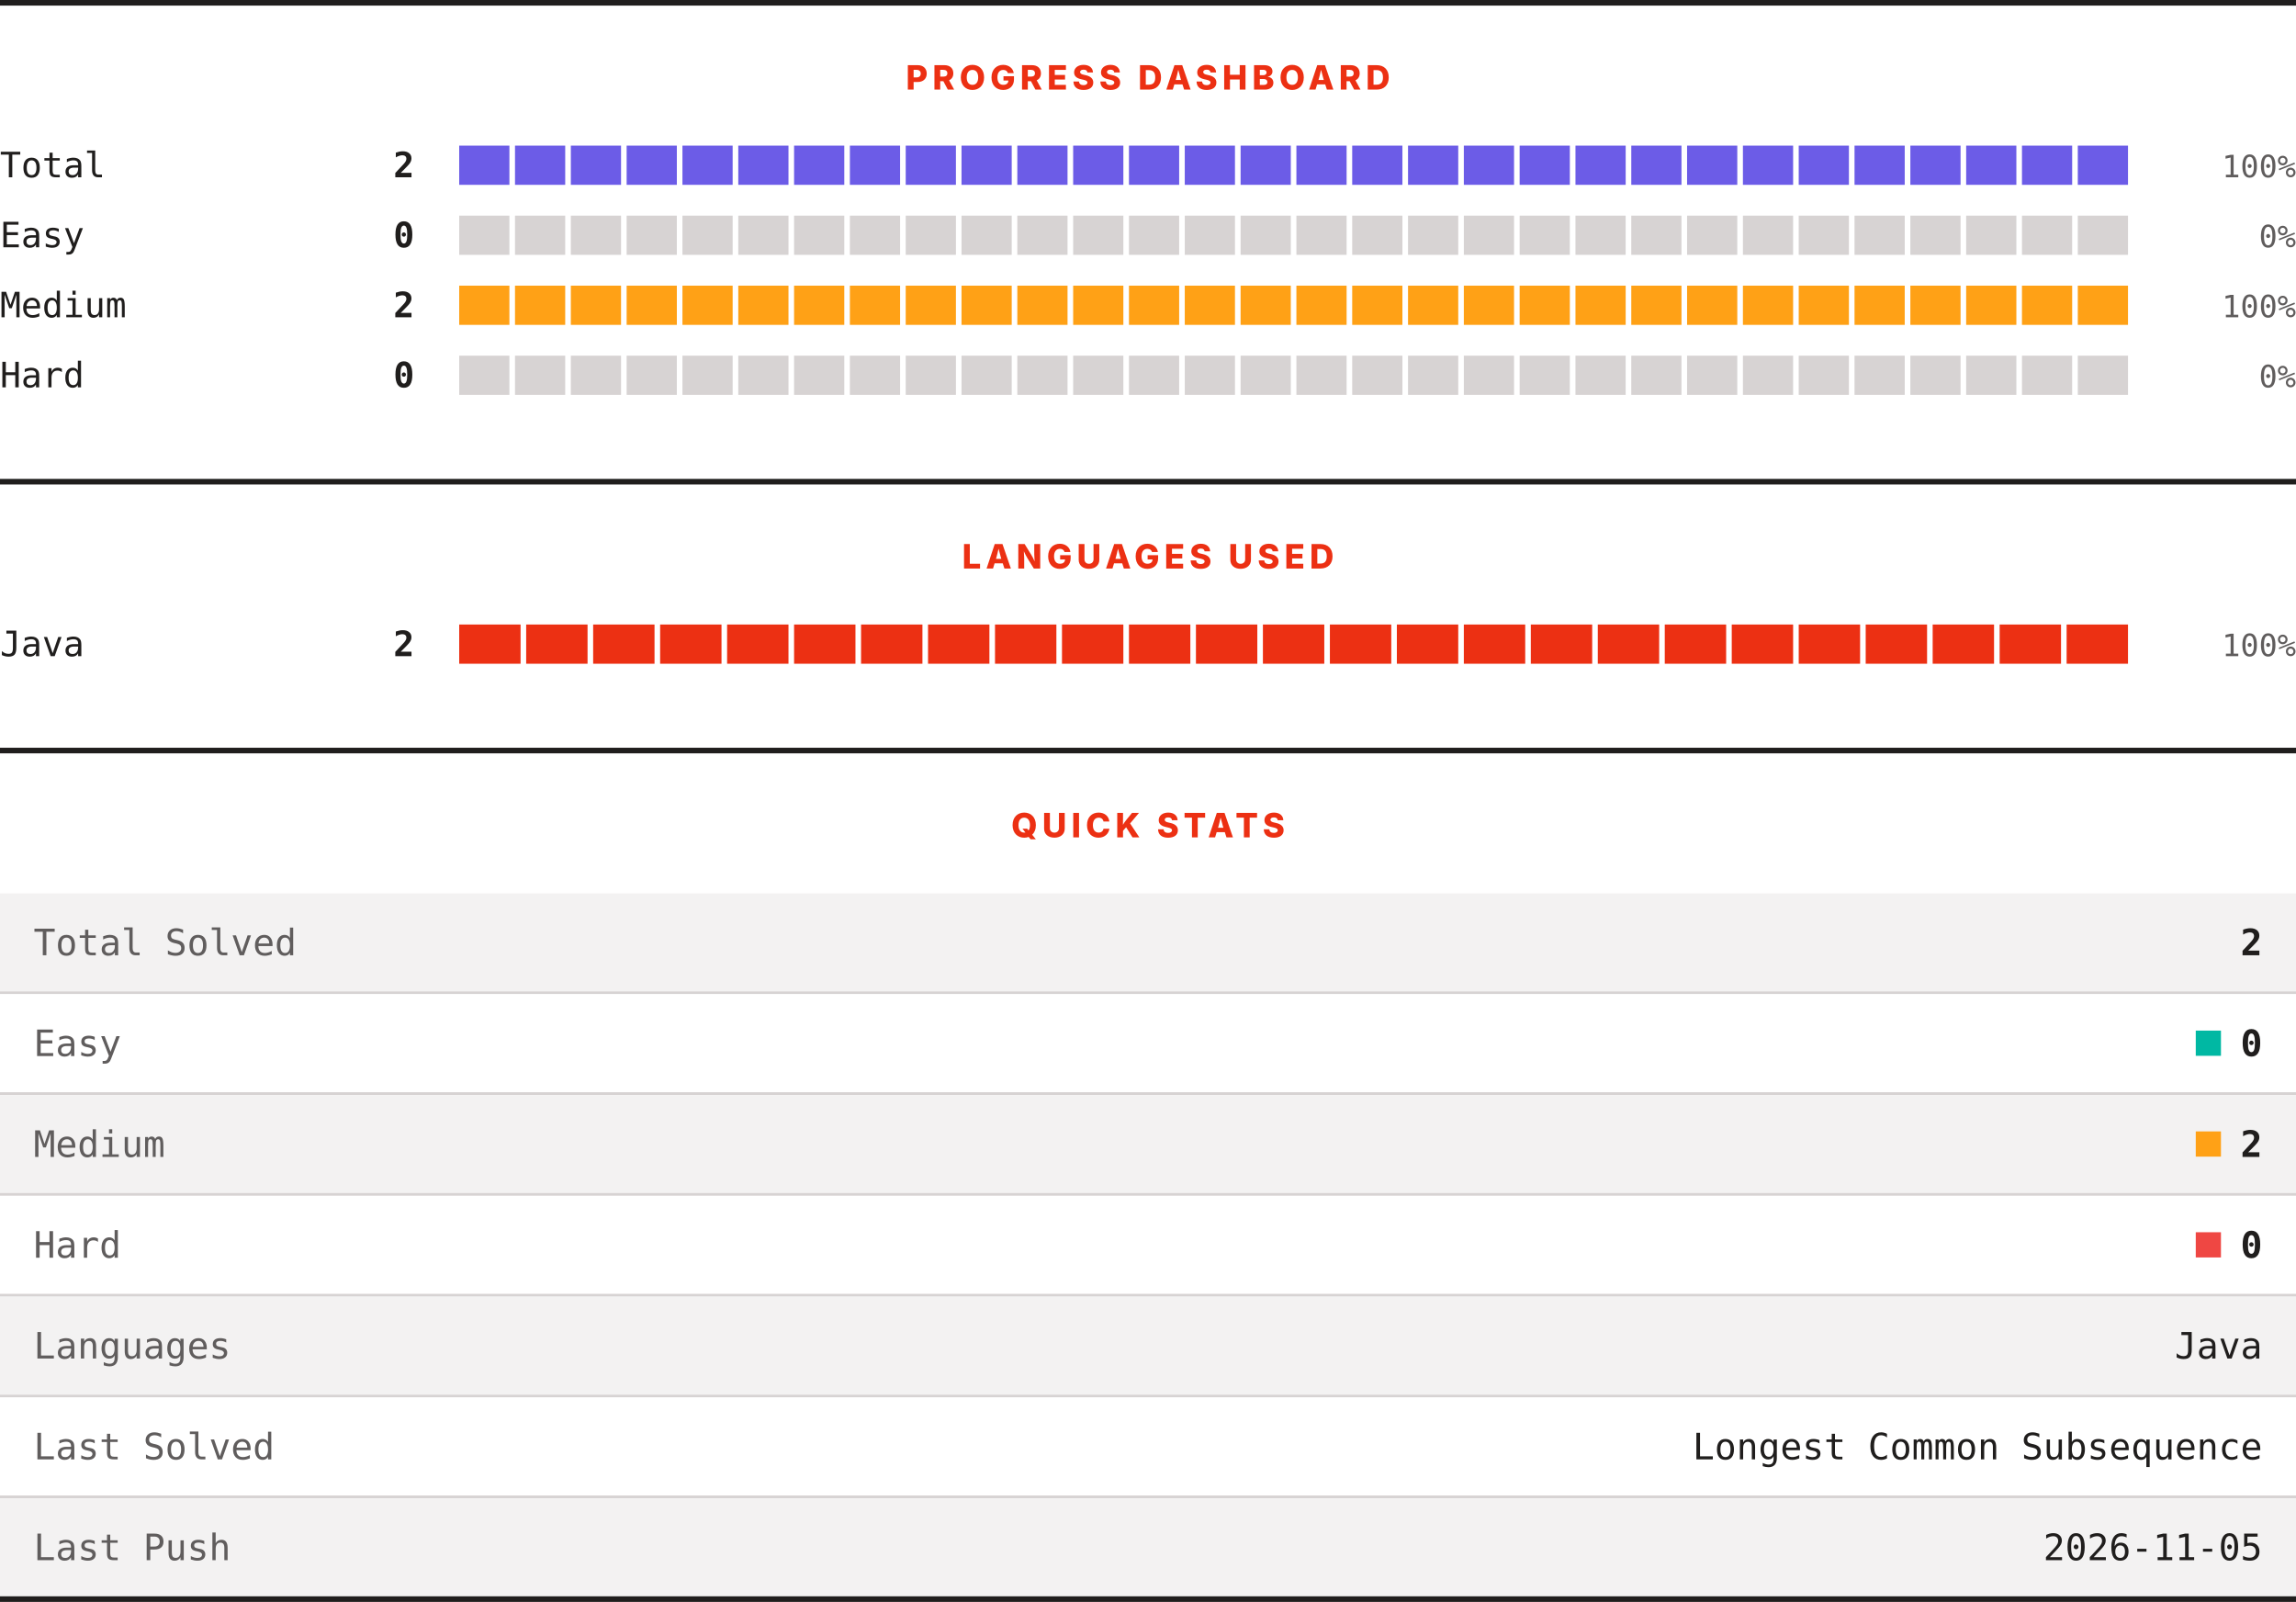
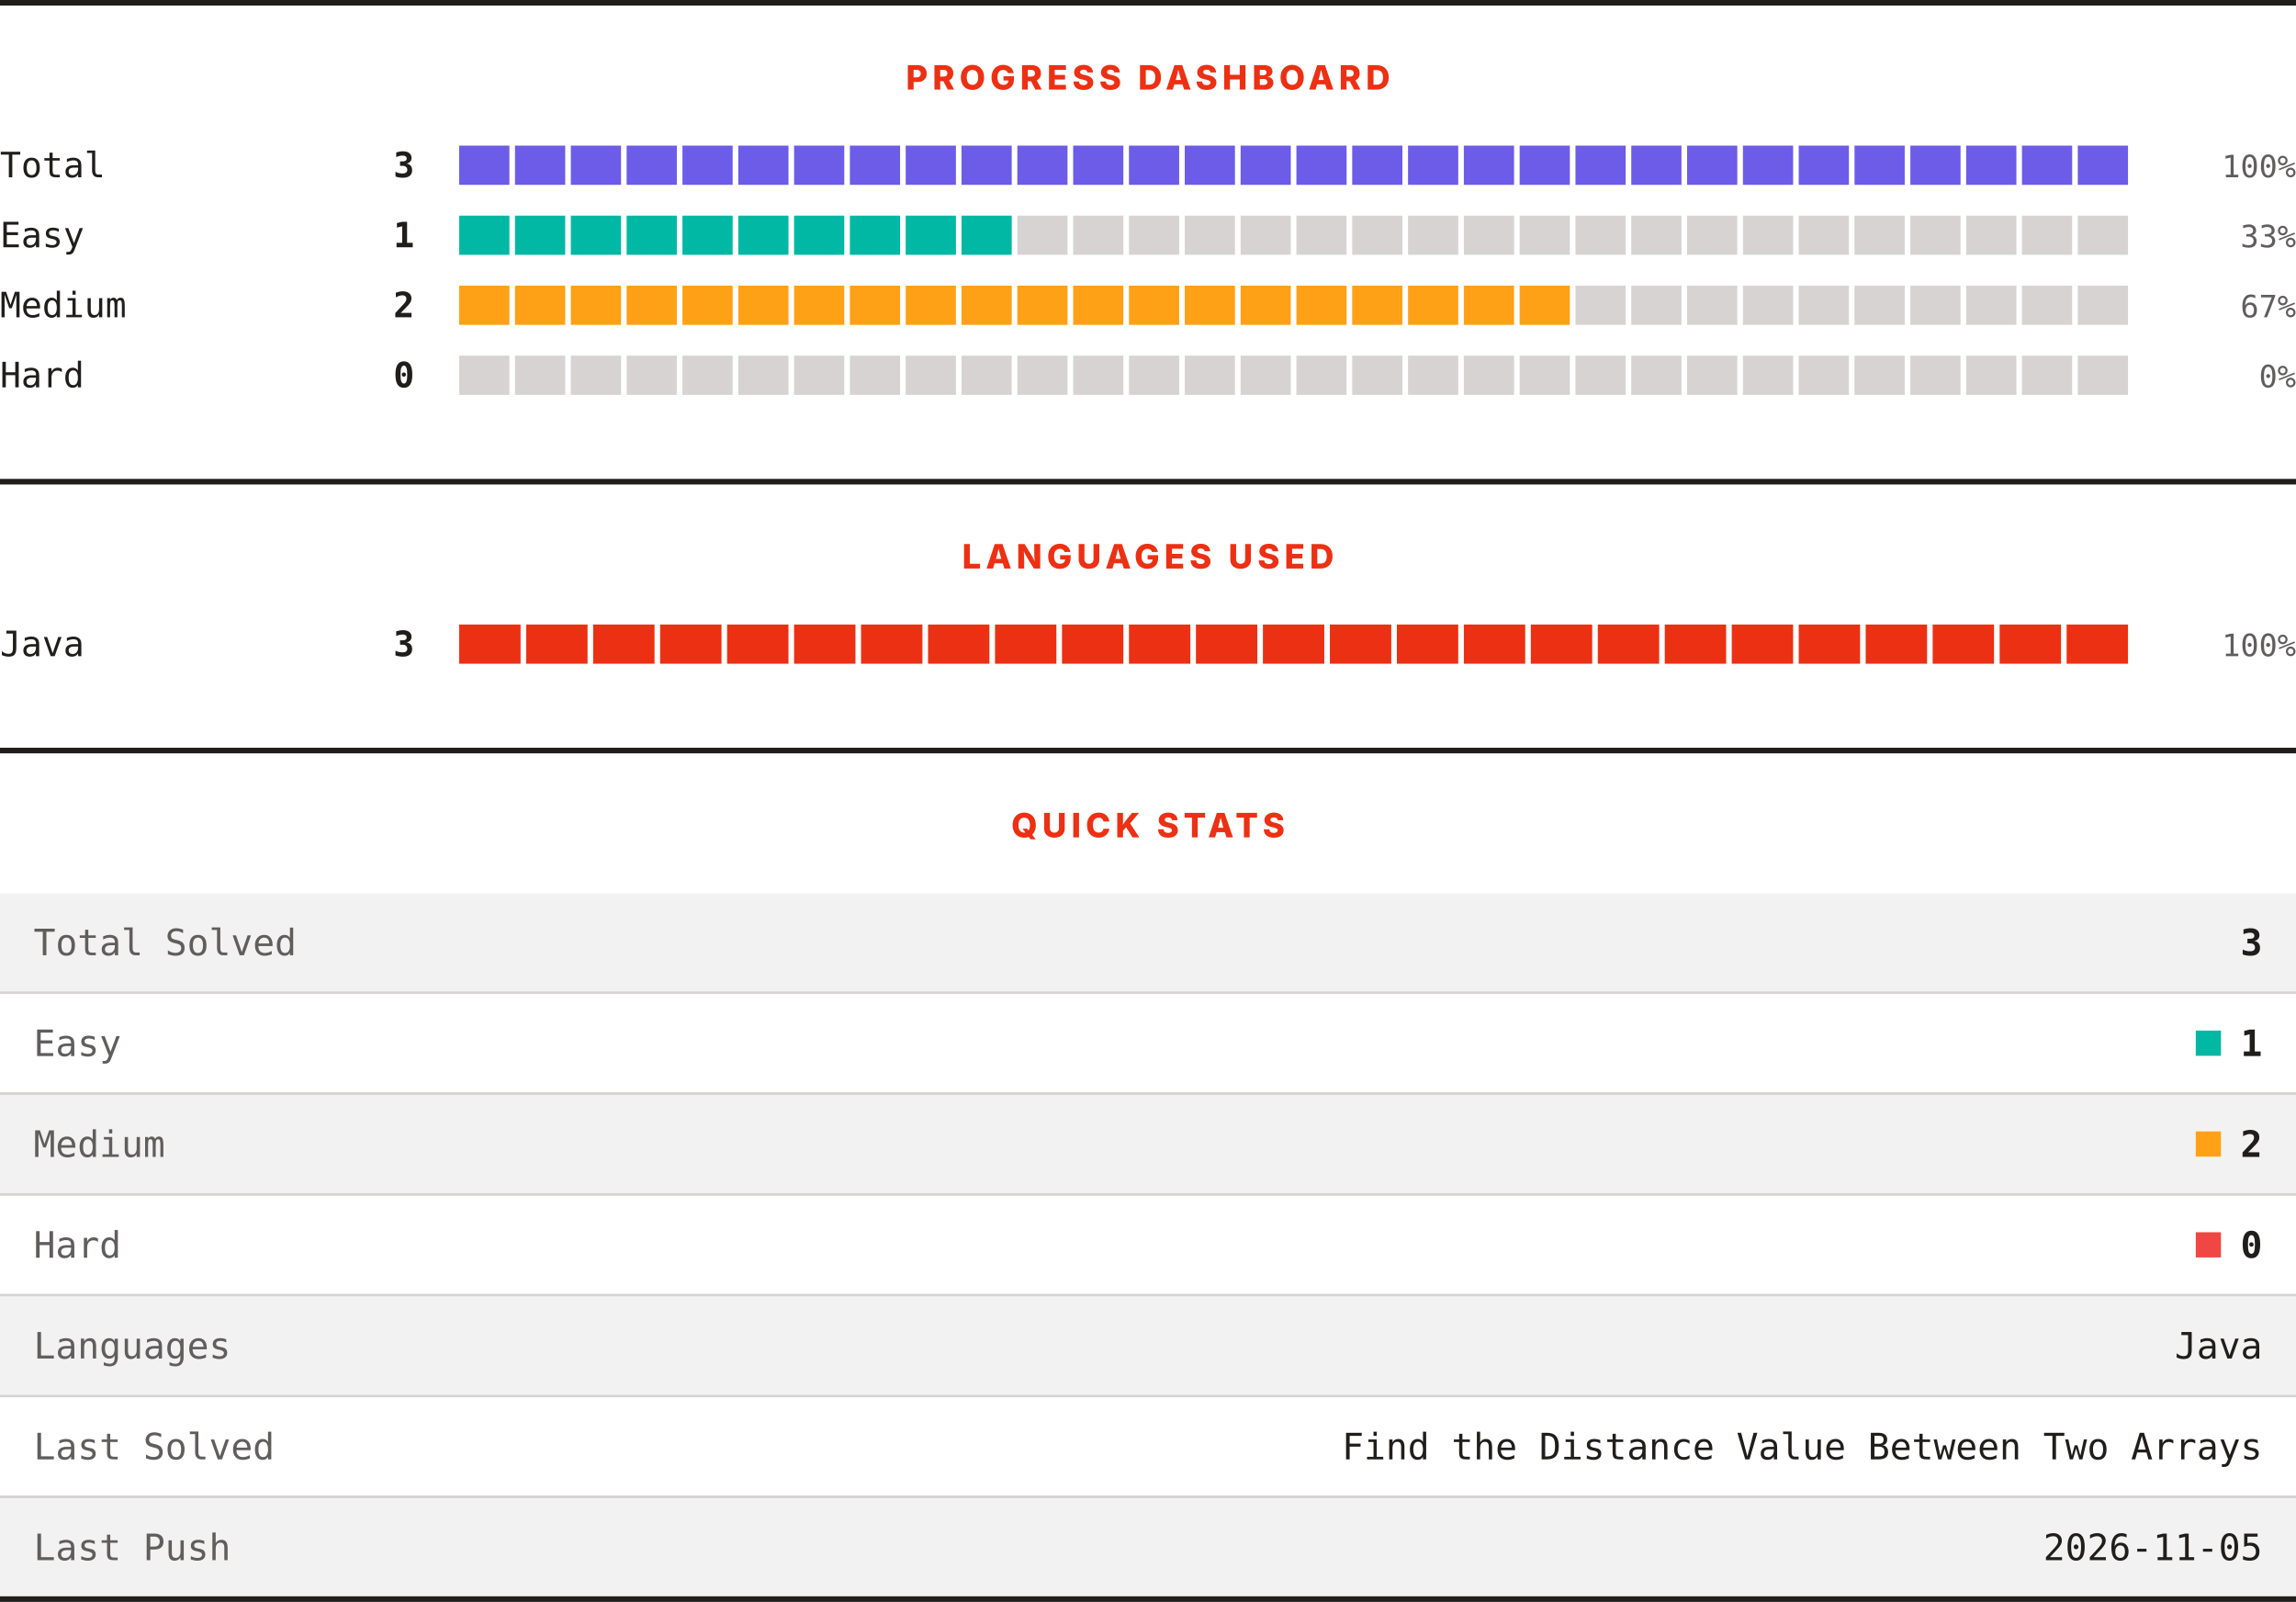
<svg xmlns="http://www.w3.org/2000/svg" width="820" height="572" viewBox="0 0 820 572" role="img" aria-label="LeetCode progress, languages and quick stats">
  <rect width="820" height="572" fill="#ffffff" />
  <rect x="0" y="0" width="820" height="2" fill="#201e1d" />
  <text x="410" y="32" text-anchor="middle" font-family="Archivo, system-ui, -apple-system, Segoe UI, sans-serif" font-size="12" font-weight="800" letter-spacing="1.68" fill="#ec3013">PROGRESS DASHBOARD</text>
  <text x="0" y="63.3" font-family="ui-monospace, SFMono-Regular, Menlo, Consolas, monospace" font-size="12.5" fill="#201e1d">Total</text>
-   <text x="148" y="63.3" text-anchor="end" font-family="ui-monospace, SFMono-Regular, Menlo, Consolas, monospace" font-size="12.5" font-weight="700" fill="#201e1d">2</text>
+   <text x="148" y="63.3" text-anchor="end" font-family="ui-monospace, SFMono-Regular, Menlo, Consolas, monospace" font-size="12.5" font-weight="700" fill="#201e1d">3</text>
  <rect x="164.00" y="52" width="17.93" height="14" fill="#6c5ce7" />
  <rect x="183.93" y="52" width="17.93" height="14" fill="#6c5ce7" />
  <rect x="203.87" y="52" width="17.93" height="14" fill="#6c5ce7" />
  <rect x="223.80" y="52" width="17.93" height="14" fill="#6c5ce7" />
  <rect x="243.73" y="52" width="17.93" height="14" fill="#6c5ce7" />
  <rect x="263.67" y="52" width="17.93" height="14" fill="#6c5ce7" />
  <rect x="283.60" y="52" width="17.93" height="14" fill="#6c5ce7" />
  <rect x="303.53" y="52" width="17.93" height="14" fill="#6c5ce7" />
  <rect x="323.47" y="52" width="17.93" height="14" fill="#6c5ce7" />
  <rect x="343.40" y="52" width="17.93" height="14" fill="#6c5ce7" />
  <rect x="363.33" y="52" width="17.93" height="14" fill="#6c5ce7" />
  <rect x="383.27" y="52" width="17.93" height="14" fill="#6c5ce7" />
  <rect x="403.20" y="52" width="17.93" height="14" fill="#6c5ce7" />
  <rect x="423.13" y="52" width="17.93" height="14" fill="#6c5ce7" />
  <rect x="443.07" y="52" width="17.93" height="14" fill="#6c5ce7" />
  <rect x="463.00" y="52" width="17.93" height="14" fill="#6c5ce7" />
  <rect x="482.93" y="52" width="17.93" height="14" fill="#6c5ce7" />
  <rect x="502.87" y="52" width="17.93" height="14" fill="#6c5ce7" />
  <rect x="522.80" y="52" width="17.93" height="14" fill="#6c5ce7" />
  <rect x="542.73" y="52" width="17.93" height="14" fill="#6c5ce7" />
  <rect x="562.67" y="52" width="17.93" height="14" fill="#6c5ce7" />
  <rect x="582.60" y="52" width="17.93" height="14" fill="#6c5ce7" />
  <rect x="602.53" y="52" width="17.93" height="14" fill="#6c5ce7" />
  <rect x="622.47" y="52" width="17.93" height="14" fill="#6c5ce7" />
  <rect x="642.40" y="52" width="17.93" height="14" fill="#6c5ce7" />
  <rect x="662.33" y="52" width="17.93" height="14" fill="#6c5ce7" />
  <rect x="682.27" y="52" width="17.93" height="14" fill="#6c5ce7" />
  <rect x="702.20" y="52" width="17.93" height="14" fill="#6c5ce7" />
  <rect x="722.13" y="52" width="17.93" height="14" fill="#6c5ce7" />
  <rect x="742.07" y="52" width="17.93" height="14" fill="#6c5ce7" />
  <text x="820" y="63.3" text-anchor="end" font-family="ui-monospace, SFMono-Regular, Menlo, Consolas, monospace" font-size="11" fill="#605d5d">100%</text>
  <text x="0" y="88.3" font-family="ui-monospace, SFMono-Regular, Menlo, Consolas, monospace" font-size="12.5" fill="#201e1d">Easy</text>
-   <text x="148" y="88.3" text-anchor="end" font-family="ui-monospace, SFMono-Regular, Menlo, Consolas, monospace" font-size="12.5" font-weight="700" fill="#201e1d">0</text>
-   <rect x="164.00" y="77" width="17.93" height="14" fill="#d7d3d3" />
-   <rect x="183.93" y="77" width="17.93" height="14" fill="#d7d3d3" />
-   <rect x="203.87" y="77" width="17.93" height="14" fill="#d7d3d3" />
-   <rect x="223.80" y="77" width="17.93" height="14" fill="#d7d3d3" />
-   <rect x="243.73" y="77" width="17.93" height="14" fill="#d7d3d3" />
-   <rect x="263.67" y="77" width="17.93" height="14" fill="#d7d3d3" />
-   <rect x="283.60" y="77" width="17.93" height="14" fill="#d7d3d3" />
-   <rect x="303.53" y="77" width="17.93" height="14" fill="#d7d3d3" />
-   <rect x="323.47" y="77" width="17.93" height="14" fill="#d7d3d3" />
-   <rect x="343.40" y="77" width="17.93" height="14" fill="#d7d3d3" />
+   <text x="148" y="88.3" text-anchor="end" font-family="ui-monospace, SFMono-Regular, Menlo, Consolas, monospace" font-size="12.5" font-weight="700" fill="#201e1d">1</text>
+   <rect x="164.00" y="77" width="17.93" height="14" fill="#00b8a3" />
+   <rect x="183.93" y="77" width="17.93" height="14" fill="#00b8a3" />
+   <rect x="203.87" y="77" width="17.93" height="14" fill="#00b8a3" />
+   <rect x="223.80" y="77" width="17.93" height="14" fill="#00b8a3" />
+   <rect x="243.73" y="77" width="17.93" height="14" fill="#00b8a3" />
+   <rect x="263.67" y="77" width="17.93" height="14" fill="#00b8a3" />
+   <rect x="283.60" y="77" width="17.93" height="14" fill="#00b8a3" />
+   <rect x="303.53" y="77" width="17.93" height="14" fill="#00b8a3" />
+   <rect x="323.47" y="77" width="17.93" height="14" fill="#00b8a3" />
+   <rect x="343.40" y="77" width="17.93" height="14" fill="#00b8a3" />
  <rect x="363.33" y="77" width="17.93" height="14" fill="#d7d3d3" />
  <rect x="383.27" y="77" width="17.93" height="14" fill="#d7d3d3" />
  <rect x="403.20" y="77" width="17.93" height="14" fill="#d7d3d3" />
  <rect x="423.13" y="77" width="17.93" height="14" fill="#d7d3d3" />
  <rect x="443.07" y="77" width="17.93" height="14" fill="#d7d3d3" />
  <rect x="463.00" y="77" width="17.93" height="14" fill="#d7d3d3" />
  <rect x="482.93" y="77" width="17.93" height="14" fill="#d7d3d3" />
  <rect x="502.87" y="77" width="17.93" height="14" fill="#d7d3d3" />
  <rect x="522.80" y="77" width="17.93" height="14" fill="#d7d3d3" />
  <rect x="542.73" y="77" width="17.93" height="14" fill="#d7d3d3" />
  <rect x="562.67" y="77" width="17.93" height="14" fill="#d7d3d3" />
  <rect x="582.60" y="77" width="17.93" height="14" fill="#d7d3d3" />
  <rect x="602.53" y="77" width="17.93" height="14" fill="#d7d3d3" />
  <rect x="622.47" y="77" width="17.93" height="14" fill="#d7d3d3" />
  <rect x="642.40" y="77" width="17.93" height="14" fill="#d7d3d3" />
  <rect x="662.33" y="77" width="17.93" height="14" fill="#d7d3d3" />
  <rect x="682.27" y="77" width="17.93" height="14" fill="#d7d3d3" />
  <rect x="702.20" y="77" width="17.93" height="14" fill="#d7d3d3" />
  <rect x="722.13" y="77" width="17.93" height="14" fill="#d7d3d3" />
  <rect x="742.07" y="77" width="17.93" height="14" fill="#d7d3d3" />
-   <text x="820" y="88.3" text-anchor="end" font-family="ui-monospace, SFMono-Regular, Menlo, Consolas, monospace" font-size="11" fill="#605d5d">0%</text>
+   <text x="820" y="88.3" text-anchor="end" font-family="ui-monospace, SFMono-Regular, Menlo, Consolas, monospace" font-size="11" fill="#605d5d">33%</text>
  <text x="0" y="113.3" font-family="ui-monospace, SFMono-Regular, Menlo, Consolas, monospace" font-size="12.5" fill="#201e1d">Medium</text>
  <text x="148" y="113.3" text-anchor="end" font-family="ui-monospace, SFMono-Regular, Menlo, Consolas, monospace" font-size="12.5" font-weight="700" fill="#201e1d">2</text>
  <rect x="164.00" y="102" width="17.93" height="14" fill="#ffa116" />
  <rect x="183.93" y="102" width="17.93" height="14" fill="#ffa116" />
  <rect x="203.87" y="102" width="17.93" height="14" fill="#ffa116" />
  <rect x="223.80" y="102" width="17.93" height="14" fill="#ffa116" />
  <rect x="243.73" y="102" width="17.93" height="14" fill="#ffa116" />
  <rect x="263.67" y="102" width="17.93" height="14" fill="#ffa116" />
  <rect x="283.60" y="102" width="17.93" height="14" fill="#ffa116" />
  <rect x="303.53" y="102" width="17.93" height="14" fill="#ffa116" />
  <rect x="323.47" y="102" width="17.93" height="14" fill="#ffa116" />
  <rect x="343.40" y="102" width="17.93" height="14" fill="#ffa116" />
  <rect x="363.33" y="102" width="17.93" height="14" fill="#ffa116" />
  <rect x="383.27" y="102" width="17.93" height="14" fill="#ffa116" />
  <rect x="403.20" y="102" width="17.93" height="14" fill="#ffa116" />
  <rect x="423.13" y="102" width="17.93" height="14" fill="#ffa116" />
  <rect x="443.07" y="102" width="17.93" height="14" fill="#ffa116" />
  <rect x="463.00" y="102" width="17.93" height="14" fill="#ffa116" />
  <rect x="482.93" y="102" width="17.93" height="14" fill="#ffa116" />
  <rect x="502.87" y="102" width="17.93" height="14" fill="#ffa116" />
  <rect x="522.80" y="102" width="17.93" height="14" fill="#ffa116" />
  <rect x="542.73" y="102" width="17.93" height="14" fill="#ffa116" />
-   <rect x="562.67" y="102" width="17.93" height="14" fill="#ffa116" />
-   <rect x="582.60" y="102" width="17.93" height="14" fill="#ffa116" />
-   <rect x="602.53" y="102" width="17.93" height="14" fill="#ffa116" />
-   <rect x="622.47" y="102" width="17.93" height="14" fill="#ffa116" />
-   <rect x="642.40" y="102" width="17.93" height="14" fill="#ffa116" />
-   <rect x="662.33" y="102" width="17.93" height="14" fill="#ffa116" />
-   <rect x="682.27" y="102" width="17.93" height="14" fill="#ffa116" />
-   <rect x="702.20" y="102" width="17.93" height="14" fill="#ffa116" />
-   <rect x="722.13" y="102" width="17.93" height="14" fill="#ffa116" />
-   <rect x="742.07" y="102" width="17.93" height="14" fill="#ffa116" />
-   <text x="820" y="113.3" text-anchor="end" font-family="ui-monospace, SFMono-Regular, Menlo, Consolas, monospace" font-size="11" fill="#605d5d">100%</text>
+   <rect x="562.67" y="102" width="17.93" height="14" fill="#d7d3d3" />
+   <rect x="582.60" y="102" width="17.93" height="14" fill="#d7d3d3" />
+   <rect x="602.53" y="102" width="17.93" height="14" fill="#d7d3d3" />
+   <rect x="622.47" y="102" width="17.93" height="14" fill="#d7d3d3" />
+   <rect x="642.40" y="102" width="17.93" height="14" fill="#d7d3d3" />
+   <rect x="662.33" y="102" width="17.93" height="14" fill="#d7d3d3" />
+   <rect x="682.27" y="102" width="17.93" height="14" fill="#d7d3d3" />
+   <rect x="702.20" y="102" width="17.93" height="14" fill="#d7d3d3" />
+   <rect x="722.13" y="102" width="17.93" height="14" fill="#d7d3d3" />
+   <rect x="742.07" y="102" width="17.93" height="14" fill="#d7d3d3" />
+   <text x="820" y="113.3" text-anchor="end" font-family="ui-monospace, SFMono-Regular, Menlo, Consolas, monospace" font-size="11" fill="#605d5d">67%</text>
  <text x="0" y="138.3" font-family="ui-monospace, SFMono-Regular, Menlo, Consolas, monospace" font-size="12.5" fill="#201e1d">Hard</text>
  <text x="148" y="138.3" text-anchor="end" font-family="ui-monospace, SFMono-Regular, Menlo, Consolas, monospace" font-size="12.5" font-weight="700" fill="#201e1d">0</text>
  <rect x="164.00" y="127" width="17.93" height="14" fill="#d7d3d3" />
  <rect x="183.93" y="127" width="17.93" height="14" fill="#d7d3d3" />
  <rect x="203.87" y="127" width="17.93" height="14" fill="#d7d3d3" />
  <rect x="223.80" y="127" width="17.93" height="14" fill="#d7d3d3" />
  <rect x="243.73" y="127" width="17.93" height="14" fill="#d7d3d3" />
  <rect x="263.67" y="127" width="17.93" height="14" fill="#d7d3d3" />
  <rect x="283.60" y="127" width="17.93" height="14" fill="#d7d3d3" />
  <rect x="303.53" y="127" width="17.93" height="14" fill="#d7d3d3" />
  <rect x="323.47" y="127" width="17.93" height="14" fill="#d7d3d3" />
  <rect x="343.40" y="127" width="17.93" height="14" fill="#d7d3d3" />
  <rect x="363.33" y="127" width="17.93" height="14" fill="#d7d3d3" />
  <rect x="383.27" y="127" width="17.93" height="14" fill="#d7d3d3" />
  <rect x="403.20" y="127" width="17.93" height="14" fill="#d7d3d3" />
  <rect x="423.13" y="127" width="17.93" height="14" fill="#d7d3d3" />
  <rect x="443.07" y="127" width="17.93" height="14" fill="#d7d3d3" />
  <rect x="463.00" y="127" width="17.93" height="14" fill="#d7d3d3" />
  <rect x="482.93" y="127" width="17.93" height="14" fill="#d7d3d3" />
  <rect x="502.87" y="127" width="17.93" height="14" fill="#d7d3d3" />
  <rect x="522.80" y="127" width="17.93" height="14" fill="#d7d3d3" />
  <rect x="542.73" y="127" width="17.93" height="14" fill="#d7d3d3" />
  <rect x="562.67" y="127" width="17.93" height="14" fill="#d7d3d3" />
  <rect x="582.60" y="127" width="17.93" height="14" fill="#d7d3d3" />
  <rect x="602.53" y="127" width="17.93" height="14" fill="#d7d3d3" />
  <rect x="622.47" y="127" width="17.93" height="14" fill="#d7d3d3" />
  <rect x="642.40" y="127" width="17.93" height="14" fill="#d7d3d3" />
  <rect x="662.33" y="127" width="17.93" height="14" fill="#d7d3d3" />
  <rect x="682.27" y="127" width="17.93" height="14" fill="#d7d3d3" />
  <rect x="702.20" y="127" width="17.93" height="14" fill="#d7d3d3" />
  <rect x="722.13" y="127" width="17.93" height="14" fill="#d7d3d3" />
  <rect x="742.07" y="127" width="17.93" height="14" fill="#d7d3d3" />
  <text x="820" y="138.3" text-anchor="end" font-family="ui-monospace, SFMono-Regular, Menlo, Consolas, monospace" font-size="11" fill="#605d5d">0%</text>
  <rect x="0" y="171" width="820" height="2" fill="#201e1d" />
  <text x="410" y="203" text-anchor="middle" font-family="Archivo, system-ui, -apple-system, Segoe UI, sans-serif" font-size="12" font-weight="800" letter-spacing="1.68" fill="#ec3013">LANGUAGES USED</text>
  <text x="0" y="234.3" font-family="ui-monospace, SFMono-Regular, Menlo, Consolas, monospace" font-size="12.5" fill="#201e1d">Java</text>
-   <text x="148" y="234.3" text-anchor="end" font-family="ui-monospace, SFMono-Regular, Menlo, Consolas, monospace" font-size="12.5" font-weight="700" fill="#201e1d">2</text>
+   <text x="148" y="234.3" text-anchor="end" font-family="ui-monospace, SFMono-Regular, Menlo, Consolas, monospace" font-size="12.5" font-weight="700" fill="#201e1d">3</text>
  <rect x="164.00" y="223" width="21.92" height="14" fill="#ec3013" />
  <rect x="187.92" y="223" width="21.92" height="14" fill="#ec3013" />
  <rect x="211.84" y="223" width="21.92" height="14" fill="#ec3013" />
  <rect x="235.76" y="223" width="21.92" height="14" fill="#ec3013" />
  <rect x="259.68" y="223" width="21.92" height="14" fill="#ec3013" />
  <rect x="283.60" y="223" width="21.92" height="14" fill="#ec3013" />
  <rect x="307.52" y="223" width="21.92" height="14" fill="#ec3013" />
  <rect x="331.44" y="223" width="21.92" height="14" fill="#ec3013" />
  <rect x="355.36" y="223" width="21.92" height="14" fill="#ec3013" />
  <rect x="379.28" y="223" width="21.92" height="14" fill="#ec3013" />
  <rect x="403.20" y="223" width="21.92" height="14" fill="#ec3013" />
  <rect x="427.12" y="223" width="21.92" height="14" fill="#ec3013" />
  <rect x="451.04" y="223" width="21.92" height="14" fill="#ec3013" />
  <rect x="474.96" y="223" width="21.92" height="14" fill="#ec3013" />
  <rect x="498.88" y="223" width="21.92" height="14" fill="#ec3013" />
  <rect x="522.80" y="223" width="21.92" height="14" fill="#ec3013" />
  <rect x="546.72" y="223" width="21.92" height="14" fill="#ec3013" />
  <rect x="570.64" y="223" width="21.92" height="14" fill="#ec3013" />
  <rect x="594.56" y="223" width="21.92" height="14" fill="#ec3013" />
  <rect x="618.48" y="223" width="21.92" height="14" fill="#ec3013" />
  <rect x="642.40" y="223" width="21.92" height="14" fill="#ec3013" />
  <rect x="666.32" y="223" width="21.92" height="14" fill="#ec3013" />
  <rect x="690.24" y="223" width="21.92" height="14" fill="#ec3013" />
  <rect x="714.16" y="223" width="21.92" height="14" fill="#ec3013" />
  <rect x="738.08" y="223" width="21.92" height="14" fill="#ec3013" />
  <text x="820" y="234.3" text-anchor="end" font-family="ui-monospace, SFMono-Regular, Menlo, Consolas, monospace" font-size="11" fill="#605d5d">100%</text>
  <rect x="0" y="267" width="820" height="2" fill="#201e1d" />
  <text x="410" y="299" text-anchor="middle" font-family="Archivo, system-ui, -apple-system, Segoe UI, sans-serif" font-size="12" font-weight="800" letter-spacing="1.68" fill="#ec3013">QUICK STATS</text>
  <rect x="0" y="319" width="820" height="35" fill="#f3f2f2" />
  <text x="12" y="341.1" font-family="ui-monospace, SFMono-Regular, Menlo, Consolas, monospace" font-size="13" fill="#605d5d">Total Solved</text>
-   <text x="808" y="341.1" text-anchor="end" font-family="ui-monospace, SFMono-Regular, Menlo, Consolas, monospace" font-size="13" font-weight="700" fill="#201e1d">2</text>
+   <text x="808" y="341.1" text-anchor="end" font-family="ui-monospace, SFMono-Regular, Menlo, Consolas, monospace" font-size="13" font-weight="700" fill="#201e1d">3</text>
  <rect x="0" y="354" width="820" height="1" fill="#d7d3d3" />
  <rect x="0" y="355" width="820" height="35" fill="#ffffff" />
  <text x="12" y="377.1" font-family="ui-monospace, SFMono-Regular, Menlo, Consolas, monospace" font-size="13" fill="#605d5d">Easy</text>
  <rect x="784.2" y="368" width="9" height="9" fill="#00b8a3" />
-   <text x="808" y="377.1" text-anchor="end" font-family="ui-monospace, SFMono-Regular, Menlo, Consolas, monospace" font-size="13" font-weight="700" fill="#201e1d">0</text>
+   <text x="808" y="377.1" text-anchor="end" font-family="ui-monospace, SFMono-Regular, Menlo, Consolas, monospace" font-size="13" font-weight="700" fill="#201e1d">1</text>
  <rect x="0" y="390" width="820" height="1" fill="#d7d3d3" />
  <rect x="0" y="391" width="820" height="35" fill="#f3f2f2" />
  <text x="12" y="413.1" font-family="ui-monospace, SFMono-Regular, Menlo, Consolas, monospace" font-size="13" fill="#605d5d">Medium</text>
  <rect x="784.2" y="404" width="9" height="9" fill="#ffa116" />
  <text x="808" y="413.1" text-anchor="end" font-family="ui-monospace, SFMono-Regular, Menlo, Consolas, monospace" font-size="13" font-weight="700" fill="#201e1d">2</text>
  <rect x="0" y="426" width="820" height="1" fill="#d7d3d3" />
  <rect x="0" y="427" width="820" height="35" fill="#ffffff" />
  <text x="12" y="449.1" font-family="ui-monospace, SFMono-Regular, Menlo, Consolas, monospace" font-size="13" fill="#605d5d">Hard</text>
  <rect x="784.2" y="440" width="9" height="9" fill="#ef4743" />
  <text x="808" y="449.1" text-anchor="end" font-family="ui-monospace, SFMono-Regular, Menlo, Consolas, monospace" font-size="13" font-weight="700" fill="#201e1d">0</text>
  <rect x="0" y="462" width="820" height="1" fill="#d7d3d3" />
  <rect x="0" y="463" width="820" height="35" fill="#f3f2f2" />
  <text x="12" y="485.1" font-family="ui-monospace, SFMono-Regular, Menlo, Consolas, monospace" font-size="13" fill="#605d5d">Languages</text>
  <text x="808" y="485.1" text-anchor="end" font-family="ui-monospace, SFMono-Regular, Menlo, Consolas, monospace" font-size="13" fill="#201e1d">Java</text>
  <rect x="0" y="498" width="820" height="1" fill="#d7d3d3" />
  <rect x="0" y="499" width="820" height="35" fill="#ffffff" />
  <text x="12" y="521.1" font-family="ui-monospace, SFMono-Regular, Menlo, Consolas, monospace" font-size="13" fill="#605d5d">Last Solved</text>
-   <text x="808" y="521.1" text-anchor="end" font-family="ui-monospace, SFMono-Regular, Menlo, Consolas, monospace" font-size="13" fill="#201e1d">Longest Common Subsequence</text>
+   <text x="808" y="521.1" text-anchor="end" font-family="ui-monospace, SFMono-Regular, Menlo, Consolas, monospace" font-size="13" fill="#201e1d">Find the Distance Value Between Two Arrays</text>
  <rect x="0" y="534" width="820" height="1" fill="#d7d3d3" />
  <rect x="0" y="535" width="820" height="35" fill="#f3f2f2" />
  <text x="12" y="557.1" font-family="ui-monospace, SFMono-Regular, Menlo, Consolas, monospace" font-size="13" fill="#605d5d">Last Push</text>
  <text x="808" y="557.1" text-anchor="end" font-family="ui-monospace, SFMono-Regular, Menlo, Consolas, monospace" font-size="13" fill="#201e1d">2026-11-05</text>
  <rect x="0" y="570" width="820" height="2" fill="#201e1d" />
</svg>
